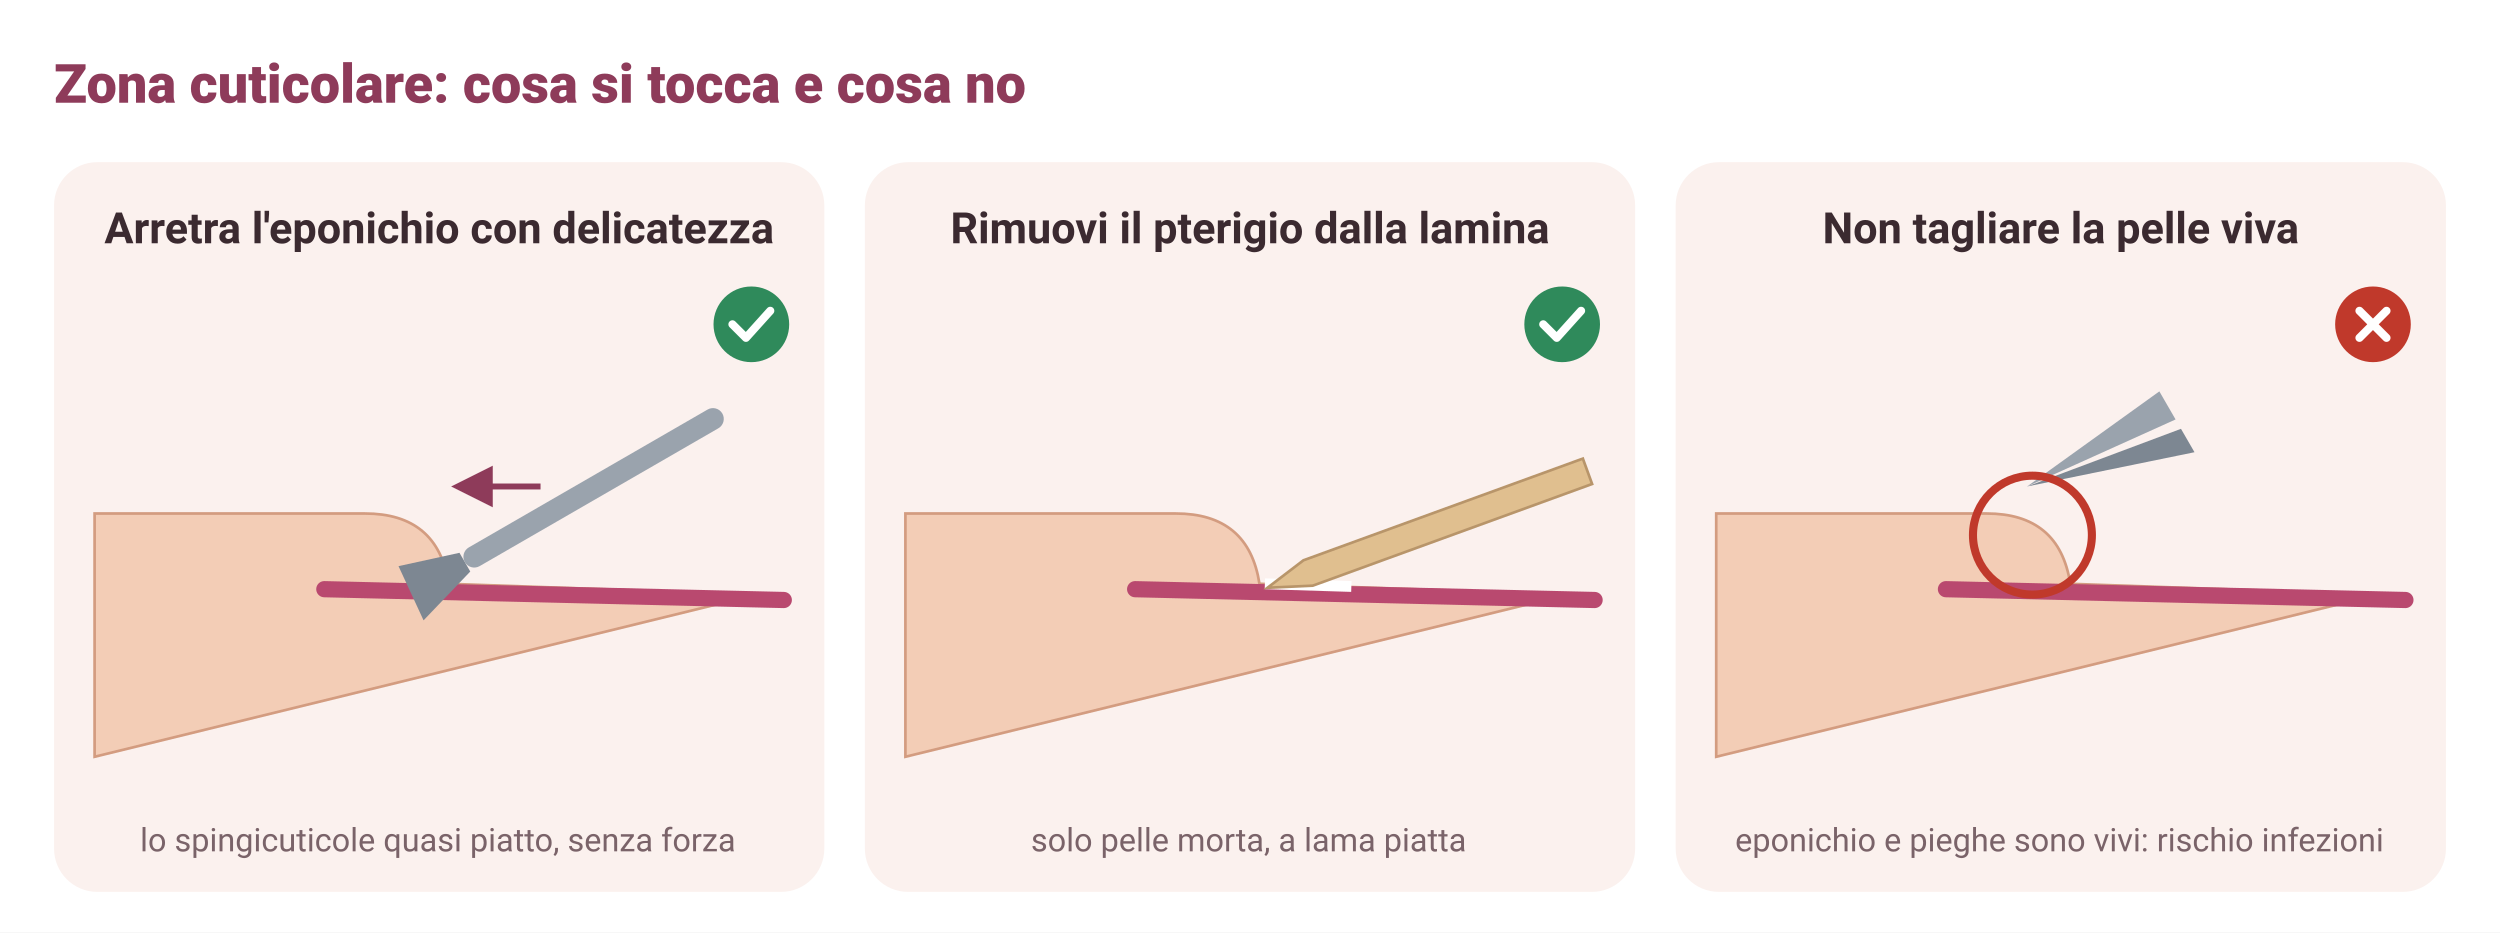
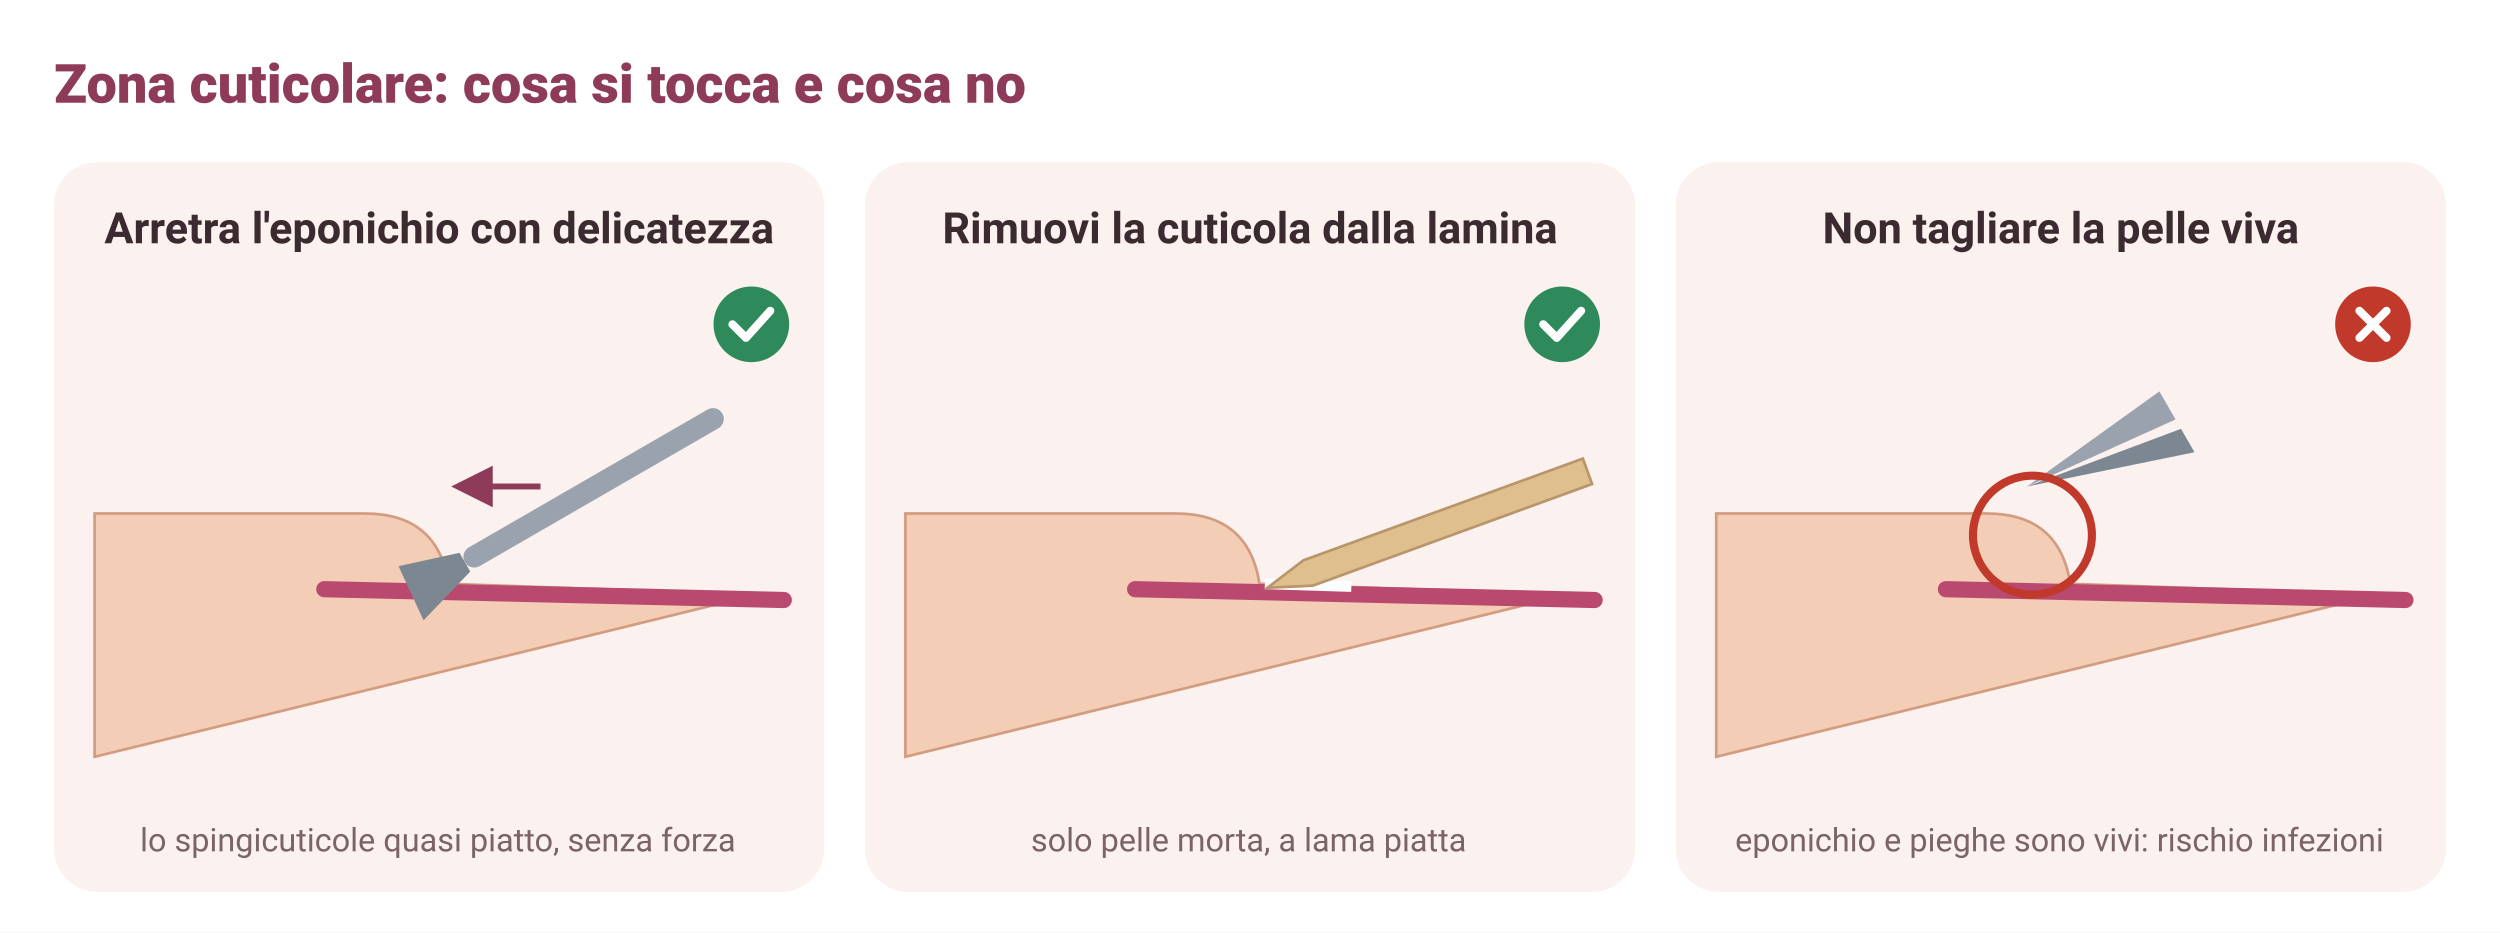
<svg xmlns="http://www.w3.org/2000/svg" viewBox="0 0 925 345" width="925" height="345" font-family="system-ui, -apple-system, 'Segoe UI', Roboto, Arial, sans-serif" role="img">
  <rect width="100%" height="100%" fill="#ffffff" />
  <defs>
    <marker id="ar" viewBox="0 0 10 10" refX="8" refY="5" markerWidth="7" markerHeight="7" orient="auto-start-reverse">
      <path d="M0,0 L10,5 L0,10 z" fill="#8e3b5a" />
    </marker>
    <marker id="arw" viewBox="0 0 10 10" refX="8" refY="5" markerWidth="7" markerHeight="7" orient="auto-start-reverse">
      <path d="M0,0 L10,5 L0,10 z" fill="#7a6369" />
    </marker>
  </defs>
  <text x="20.0" y="38.0" font-size="20" text-anchor="start" font-weight="800" fill="#8e3b5a">Zona cuticolare: cosa si tocca e cosa no</text>
  <rect x="20" y="60" width="285" height="270" rx="16" fill="#fbf1ee" />
  <text x="162.5" y="90.0" font-size="16" text-anchor="middle" font-weight="700" fill="#3b2a30">Arretra l'eponichio con delicatezza</text>
  <circle cx="278.0" cy="120.0" r="14" fill="#2f8a5b" />
  <path d="M271.0,120.0 l5,5 l9,-10" stroke="#fff" stroke-width="3" fill="none" stroke-linecap="round" stroke-linejoin="round" />
  <path d="M35,190 L135,190 Q162,190 166,216 L280,220 L35,280 Z" fill="#f3cdb6" stroke="#d39c80" />
  <path d="M120,218 L290,222" stroke="#b9496f" stroke-width="6" stroke-linecap="round" />
  <g transform="translate(172.0,208.0) rotate(-30.0)">
    <rect x="0" y="-4" width="110" height="8" rx="4" fill="#9aa3ad" />
    <path d="M0,-4 L-22,-11 L-24,11 L0,4 Z" fill="#7d8792" />
  </g>
  <line x1="200.0" y1="180.0" x2="170.0" y2="180.0" stroke="#8e3b5a" stroke-width="2.2" marker-end="url(#ar)" />
  <text x="162.0" y="315.0" font-size="12" text-anchor="middle" font-weight="400" fill="#7a6369">lo spingicuticole quasi piatto, senza forza</text>
  <rect x="320" y="60" width="285" height="270" rx="16" fill="#fbf1ee" />
-   <text x="462.5" y="90.0" font-size="16" text-anchor="middle" font-weight="700" fill="#3b2a30">Rimuovi il pterigio dalla lamina</text>
+   <text x="462.5" y="90.0" font-size="16" text-anchor="middle" font-weight="700" fill="#3b2a30">Rimuovi la cuticola dalla lamina</text>
  <circle cx="578.0" cy="120.0" r="14" fill="#2f8a5b" />
  <path d="M571.0,120.0 l5,5 l9,-10" stroke="#fff" stroke-width="3" fill="none" stroke-linecap="round" stroke-linejoin="round" />
  <path d="M335,190 L435,190 Q462,190 466,216 L580,220 L335,280 Z" fill="#f3cdb6" stroke="#d39c80" />
  <path d="M420,218 L590,222" stroke="#b9496f" stroke-width="6" stroke-linecap="round" />
  <path d="M468,216 L500,217" stroke="#fff" stroke-width="4" />
  <g transform="translate(484.0,212.0) rotate(-20.0)">
    <path d="M0,-5 L110,-5 L110,5 L0,5 L-16,0 Z" fill="#e0bf8f" stroke="#b8956a" />
  </g>
  <text x="462.0" y="315.0" font-size="12" text-anchor="middle" font-weight="400" fill="#7a6369">solo pelle morta, a lama piatta</text>
  <rect x="620" y="60" width="285" height="270" rx="16" fill="#fbf1ee" />
  <text x="762.5" y="90.0" font-size="16" text-anchor="middle" font-weight="700" fill="#3b2a30">Non tagliare la pelle viva</text>
  <circle cx="878.0" cy="120.0" r="14" fill="#c0392b" />
  <path d="M873.0,115.0 l10,10 M883.0,115.0 l-10,10" stroke="#fff" stroke-width="3" stroke-linecap="round" />
  <path d="M635,190 L735,190 Q762,190 766,216 L880,220 L635,280 Z" fill="#f3cdb6" stroke="#d39c80" />
  <path d="M720,218 L890,222" stroke="#b9496f" stroke-width="6" stroke-linecap="round" />
  <g transform="translate(750,180) rotate(-30)">
    <path d="M0,0 L60,-6 L60,6 Z" fill="#9aa3ad" />
    <path d="M0,0 L60,10 L60,20 Z" fill="#7d8792" />
  </g>
  <circle cx="752" cy="198" r="22" fill="none" stroke="#c0392b" stroke-width="3" />
  <text x="762.0" y="315.0" font-size="12" text-anchor="middle" font-weight="400" fill="#7a6369">eponichio e pieghe sono vivi: rischio infezioni</text>
</svg>
